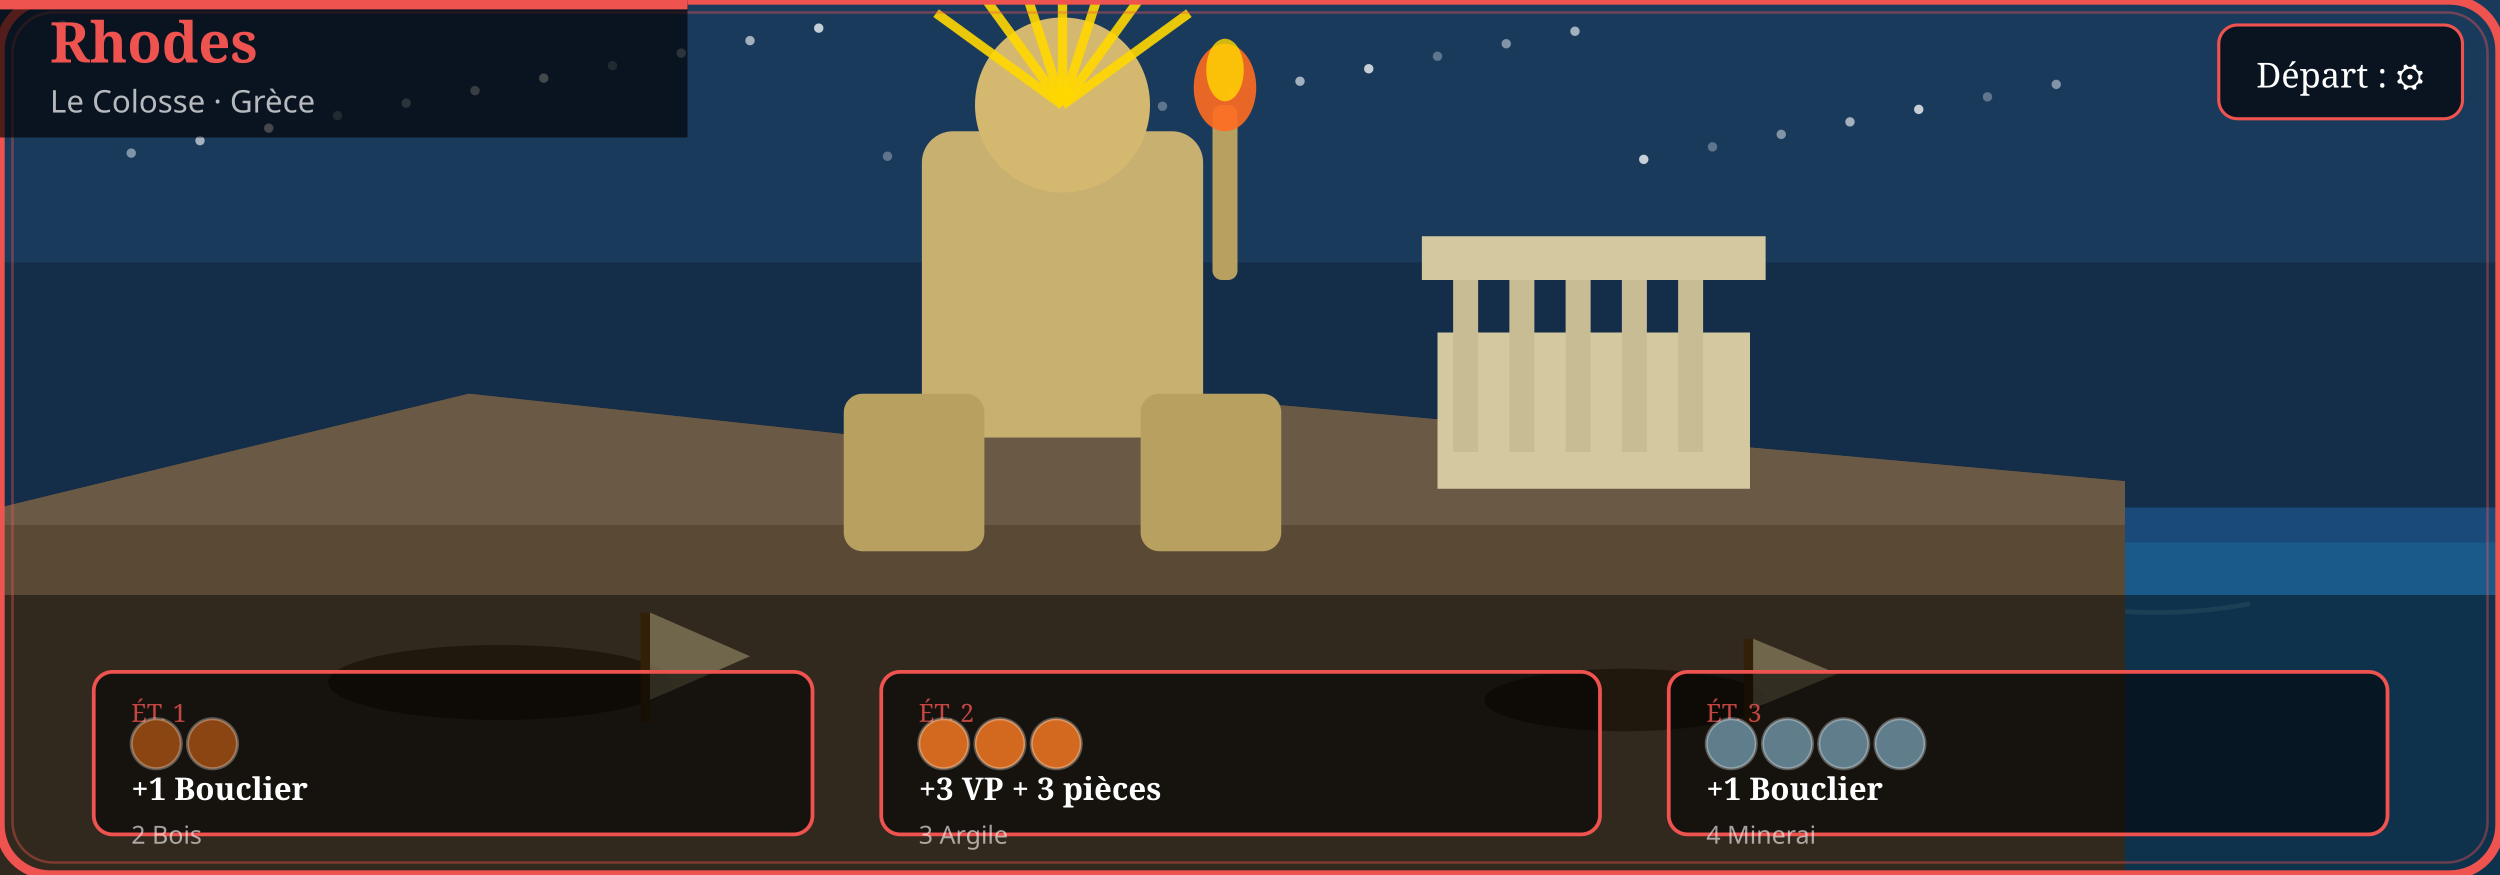
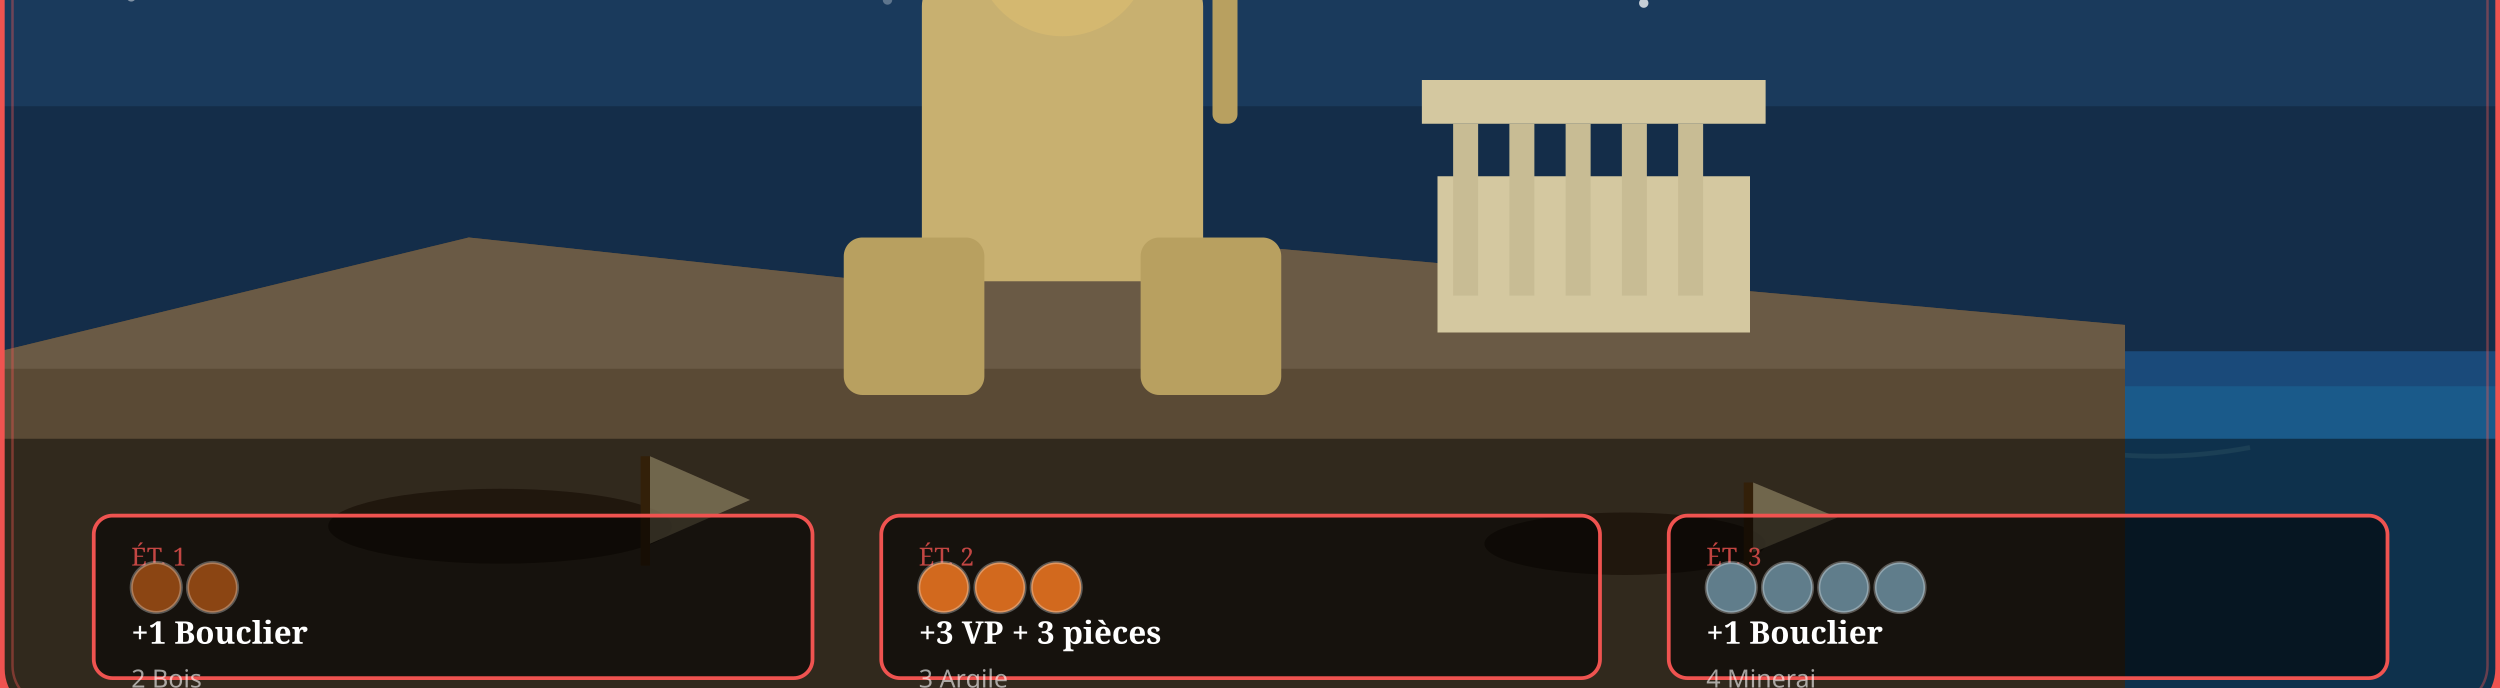
- <svg xmlns="http://www.w3.org/2000/svg" viewBox="0 0 800 280" width="800" height="280">
+ <svg xmlns="http://www.w3.org/2000/svg" viewBox="0 50 800 220" width="800" height="220">
  <g>
    <rect x="0" y="0" width="800" height="168" fill="#1a3a5c" />
    <rect x="0" y="84" width="800" height="84" fill="#0d2035" opacity="0.5" />
    <circle cx="20" cy="8" r="1.5" fill="white" opacity="0.3" />
    <circle cx="42" cy="49" r="1.5" fill="white" opacity="0.45" />
    <circle cx="64" cy="45" r="1.5" fill="white" opacity="0.6" />
    <circle cx="86" cy="41" r="1.5" fill="white" opacity="0.75" />
    <circle cx="108" cy="37" r="1.5" fill="white" opacity="0.3" />
    <circle cx="130" cy="33" r="1.5" fill="white" opacity="0.45" />
    <circle cx="152" cy="29" r="1.5" fill="white" opacity="0.6" />
    <circle cx="174" cy="25" r="1.5" fill="white" opacity="0.75" />
    <circle cx="196" cy="21" r="1.5" fill="white" opacity="0.3" />
    <circle cx="218" cy="17" r="1.5" fill="white" opacity="0.45" />
    <circle cx="240" cy="13" r="1.5" fill="white" opacity="0.6" />
    <circle cx="262" cy="9" r="1.5" fill="white" opacity="0.75" />
    <circle cx="284" cy="50" r="1.5" fill="white" opacity="0.3" />
    <circle cx="306" cy="46" r="1.5" fill="white" opacity="0.45" />
    <circle cx="328" cy="42" r="1.5" fill="white" opacity="0.6" />
    <circle cx="350" cy="38" r="1.5" fill="white" opacity="0.75" />
    <circle cx="372" cy="34" r="1.5" fill="white" opacity="0.3" />
    <circle cx="394" cy="30" r="1.5" fill="white" opacity="0.45" />
    <circle cx="416" cy="26" r="1.5" fill="white" opacity="0.6" />
    <circle cx="438" cy="22" r="1.5" fill="white" opacity="0.75" />
    <circle cx="460" cy="18" r="1.5" fill="white" opacity="0.3" />
    <circle cx="482" cy="14" r="1.5" fill="white" opacity="0.45" />
    <circle cx="504" cy="10" r="1.5" fill="white" opacity="0.6" />
    <circle cx="526" cy="51" r="1.5" fill="white" opacity="0.75" />
    <circle cx="548" cy="47" r="1.5" fill="white" opacity="0.3" />
    <circle cx="570" cy="43" r="1.5" fill="white" opacity="0.45" />
    <circle cx="592" cy="39" r="1.5" fill="white" opacity="0.6" />
    <circle cx="614" cy="35" r="1.5" fill="white" opacity="0.75" />
    <circle cx="636" cy="31" r="1.5" fill="white" opacity="0.3" />
    <circle cx="658" cy="27" r="1.5" fill="white" opacity="0.45" />
    <rect x="0" y="162.4" width="800" height="117.6" fill="#1a4a7a" />
    <rect x="0" y="173.6" width="800" height="106.4" fill="#1a5a8a" />
    <path d="M0,182 Q30,176.4 60,182 Q90,187.6 120,182" fill="none" stroke="#4a8aaa" stroke-width="1.5" opacity="0.5" />
    <path d="M120,193.2 Q150,187.6 180,193.2 Q210,198.8 240,193.2" fill="none" stroke="#4a8aaa" stroke-width="1.5" opacity="0.5" />
    <path d="M240,182 Q270,176.4 300,182 Q330,187.6 360,182" fill="none" stroke="#4a8aaa" stroke-width="1.5" opacity="0.5" />
    <path d="M360,193.2 Q390,187.6 420,193.2 Q450,198.8 480,193.2" fill="none" stroke="#4a8aaa" stroke-width="1.5" opacity="0.5" />
    <path d="M480,182 Q510,176.4 540,182 Q570,187.6 600,182" fill="none" stroke="#4a8aaa" stroke-width="1.5" opacity="0.5" />
    <path d="M600,193.2 Q630,187.6 660,193.2 Q690,198.8 720,193.2" fill="none" stroke="#4a8aaa" stroke-width="1.5" opacity="0.5" />
    <polygon points="0,162.4 150,126 280,140 400,128.8 680,154 680,280 0,280" fill="#5a4a35" />
    <polygon points="0,162.4 150,126 280,140 400,128.8 680,154 680,168 0,168" fill="#6a5a45" />
    <rect x="295" y="42" width="90" height="98" rx="10" fill="#C8B070" />
    <rect x="270" y="126" width="45" height="50.4" rx="6" fill="#B8A060" />
    <rect x="365" y="126" width="45" height="50.4" rx="6" fill="#B8A060" />
    <circle cx="340" cy="33.6" r="28" fill="#D4B870" />
    <line x1="340" y1="33.6" x2="299.549" y2="4.211" stroke="#FFD700" stroke-width="3" opacity="0.9" />
    <line x1="340" y1="33.6" x2="310.611" y2="-6.851" stroke="#FFD700" stroke-width="3" opacity="0.9" />
    <line x1="340" y1="33.6" x2="324.549" y2="-13.953" stroke="#FFD700" stroke-width="3" opacity="0.9" />
    <line x1="340" y1="33.6" x2="340" y2="-16.4" stroke="#FFD700" stroke-width="3" opacity="0.9" />
    <line x1="340" y1="33.6" x2="355.451" y2="-13.953" stroke="#FFD700" stroke-width="3" opacity="0.9" />
    <line x1="340" y1="33.6" x2="369.389" y2="-6.851" stroke="#FFD700" stroke-width="3" opacity="0.9" />
    <line x1="340" y1="33.6" x2="380.451" y2="4.211" stroke="#FFD700" stroke-width="3" opacity="0.9" />
    <rect x="388" y="33.6" width="8" height="56" rx="3" fill="#B8A060" />
    <ellipse cx="392" cy="28" rx="10" ry="14" fill="#FF6B20" opacity="0.9" />
    <ellipse cx="392" cy="22.4" rx="6" ry="10" fill="#FFD700" opacity="0.8" />
    <ellipse cx="160" cy="218.4" rx="55" ry="12" fill="#3a2a18" />
    <rect x="205" y="196" width="3" height="35" fill="#5C3A10" />
    <polygon points="208,196 208,224 240,210" fill="#E8D4A0" opacity="0.8" />
    <ellipse cx="520" cy="224" rx="45" ry="10" fill="#3a2a18" />
    <rect x="558" y="204.4" width="3" height="28" fill="#5C3A10" />
    <polygon points="561,204.4 561,226.8 588,215.6" fill="#E8D4A0" opacity="0.8" />
    <rect x="460" y="106.4" width="100" height="50" fill="#D4C8A0" />
    <rect x="465" y="89.6" width="8" height="55" fill="#C8BC94" />
    <rect x="483" y="89.6" width="8" height="55" fill="#C8BC94" />
    <rect x="501" y="89.6" width="8" height="55" fill="#C8BC94" />
    <rect x="519" y="89.6" width="8" height="55" fill="#C8BC94" />
    <rect x="537" y="89.6" width="8" height="55" fill="#C8BC94" />
    <polygon points="455,89.6 565,89.6 565,75.6 455,75.6" fill="#D4C8A0" />
    <rect x="0" y="190.4" width="800" height="89.6" fill="rgba(0,0,0,0.45)" />
    <rect x="0" y="0" width="800" height="280" rx="16" fill="none" stroke="#EF5350" stroke-width="3" />
    <rect x="4" y="4" width="792" height="272" rx="13" fill="none" stroke="#EF5350" stroke-width="0.8" opacity="0.4" />
    <rect x="0" y="0" width="220" height="44" rx="0" fill="rgba(0,0,0,0.65)" />
    <rect x="0" y="0" width="220" height="3" fill="#EF5350" />
    <text x="16" y="20" font-family="'Georgia',serif" font-size="18" font-weight="bold" fill="#EF5350">Rhodes</text>
    <text x="16" y="36" font-family="sans-serif" font-size="10" fill="rgba(255,255,255,0.7)">Le Colosse · Grèce</text>
    <rect x="710" y="8" width="78" height="30" rx="6" fill="rgba(0,0,0,0.65)" stroke="#EF5350" stroke-width="1" />
    <text x="722" y="28" font-family="Georgia,serif" font-size="11" fill="white">Départ : ⚙</text>
    <rect x="30" y="215" width="230" height="52" rx="6" fill="rgba(0,0,0,0.55)" stroke="#EF5350" stroke-width="1.2" />
    <text x="42" y="231" font-family="Georgia,serif" font-size="8" fill="#EF5350" opacity="0.8">ÉT. 1</text>
    <circle cx="50" cy="238" r="8" fill="#8B4513" stroke="rgba(255,255,255,0.3)" stroke-width="1" />
    <text x="50" y="242" text-anchor="middle" font-family="Georgia" font-size="7" fill="white" />
    <circle cx="68" cy="238" r="8" fill="#8B4513" stroke="rgba(255,255,255,0.3)" stroke-width="1" />
    <text x="68" y="242" text-anchor="middle" font-family="Georgia" font-size="7" fill="white" />
    <text x="42" y="256" font-family="Georgia,serif" font-size="10" font-weight="bold" fill="white">+1 Bouclier</text>
    <text x="42" y="270" font-family="sans-serif" font-size="8" fill="rgba(255,255,255,0.6)">2 Bois</text>
    <rect x="282" y="215" width="230" height="52" rx="6" fill="rgba(0,0,0,0.55)" stroke="#EF5350" stroke-width="1.2" />
    <text x="294" y="231" font-family="Georgia,serif" font-size="8" fill="#EF5350" opacity="0.8">ÉT. 2</text>
    <circle cx="302" cy="238" r="8" fill="#D2691E" stroke="rgba(255,255,255,0.3)" stroke-width="1" />
    <text x="302" y="242" text-anchor="middle" font-family="Georgia" font-size="7" fill="white" />
    <circle cx="320" cy="238" r="8" fill="#D2691E" stroke="rgba(255,255,255,0.3)" stroke-width="1" />
    <text x="320" y="242" text-anchor="middle" font-family="Georgia" font-size="7" fill="white" />
    <circle cx="338" cy="238" r="8" fill="#D2691E" stroke="rgba(255,255,255,0.3)" stroke-width="1" />
    <text x="338" y="242" text-anchor="middle" font-family="Georgia" font-size="7" fill="white" />
    <text x="294" y="256" font-family="Georgia,serif" font-size="10" font-weight="bold" fill="white">+3 VP + 3 pièces</text>
    <text x="294" y="270" font-family="sans-serif" font-size="8" fill="rgba(255,255,255,0.6)">3 Argile</text>
    <rect x="534" y="215" width="230" height="52" rx="6" fill="rgba(0,0,0,0.55)" stroke="#EF5350" stroke-width="1.2" />
    <text x="546" y="231" font-family="Georgia,serif" font-size="8" fill="#EF5350" opacity="0.8">ÉT. 3</text>
    <circle cx="554" cy="238" r="8" fill="#607D8B" stroke="rgba(255,255,255,0.3)" stroke-width="1" />
    <text x="554" y="242" text-anchor="middle" font-family="Georgia" font-size="7" fill="white" />
    <circle cx="572" cy="238" r="8" fill="#607D8B" stroke="rgba(255,255,255,0.3)" stroke-width="1" />
    <text x="572" y="242" text-anchor="middle" font-family="Georgia" font-size="7" fill="white" />
    <circle cx="590" cy="238" r="8" fill="#607D8B" stroke="rgba(255,255,255,0.3)" stroke-width="1" />
    <text x="590" y="242" text-anchor="middle" font-family="Georgia" font-size="7" fill="white" />
    <circle cx="608" cy="238" r="8" fill="#607D8B" stroke="rgba(255,255,255,0.3)" stroke-width="1" />
    <text x="608" y="242" text-anchor="middle" font-family="Georgia" font-size="7" fill="white" />
    <text x="546" y="256" font-family="Georgia,serif" font-size="10" font-weight="bold" fill="white">+1 Bouclier</text>
    <text x="546" y="270" font-family="sans-serif" font-size="8" fill="rgba(255,255,255,0.6)">4 Minerai</text>
  </g>
</svg>
